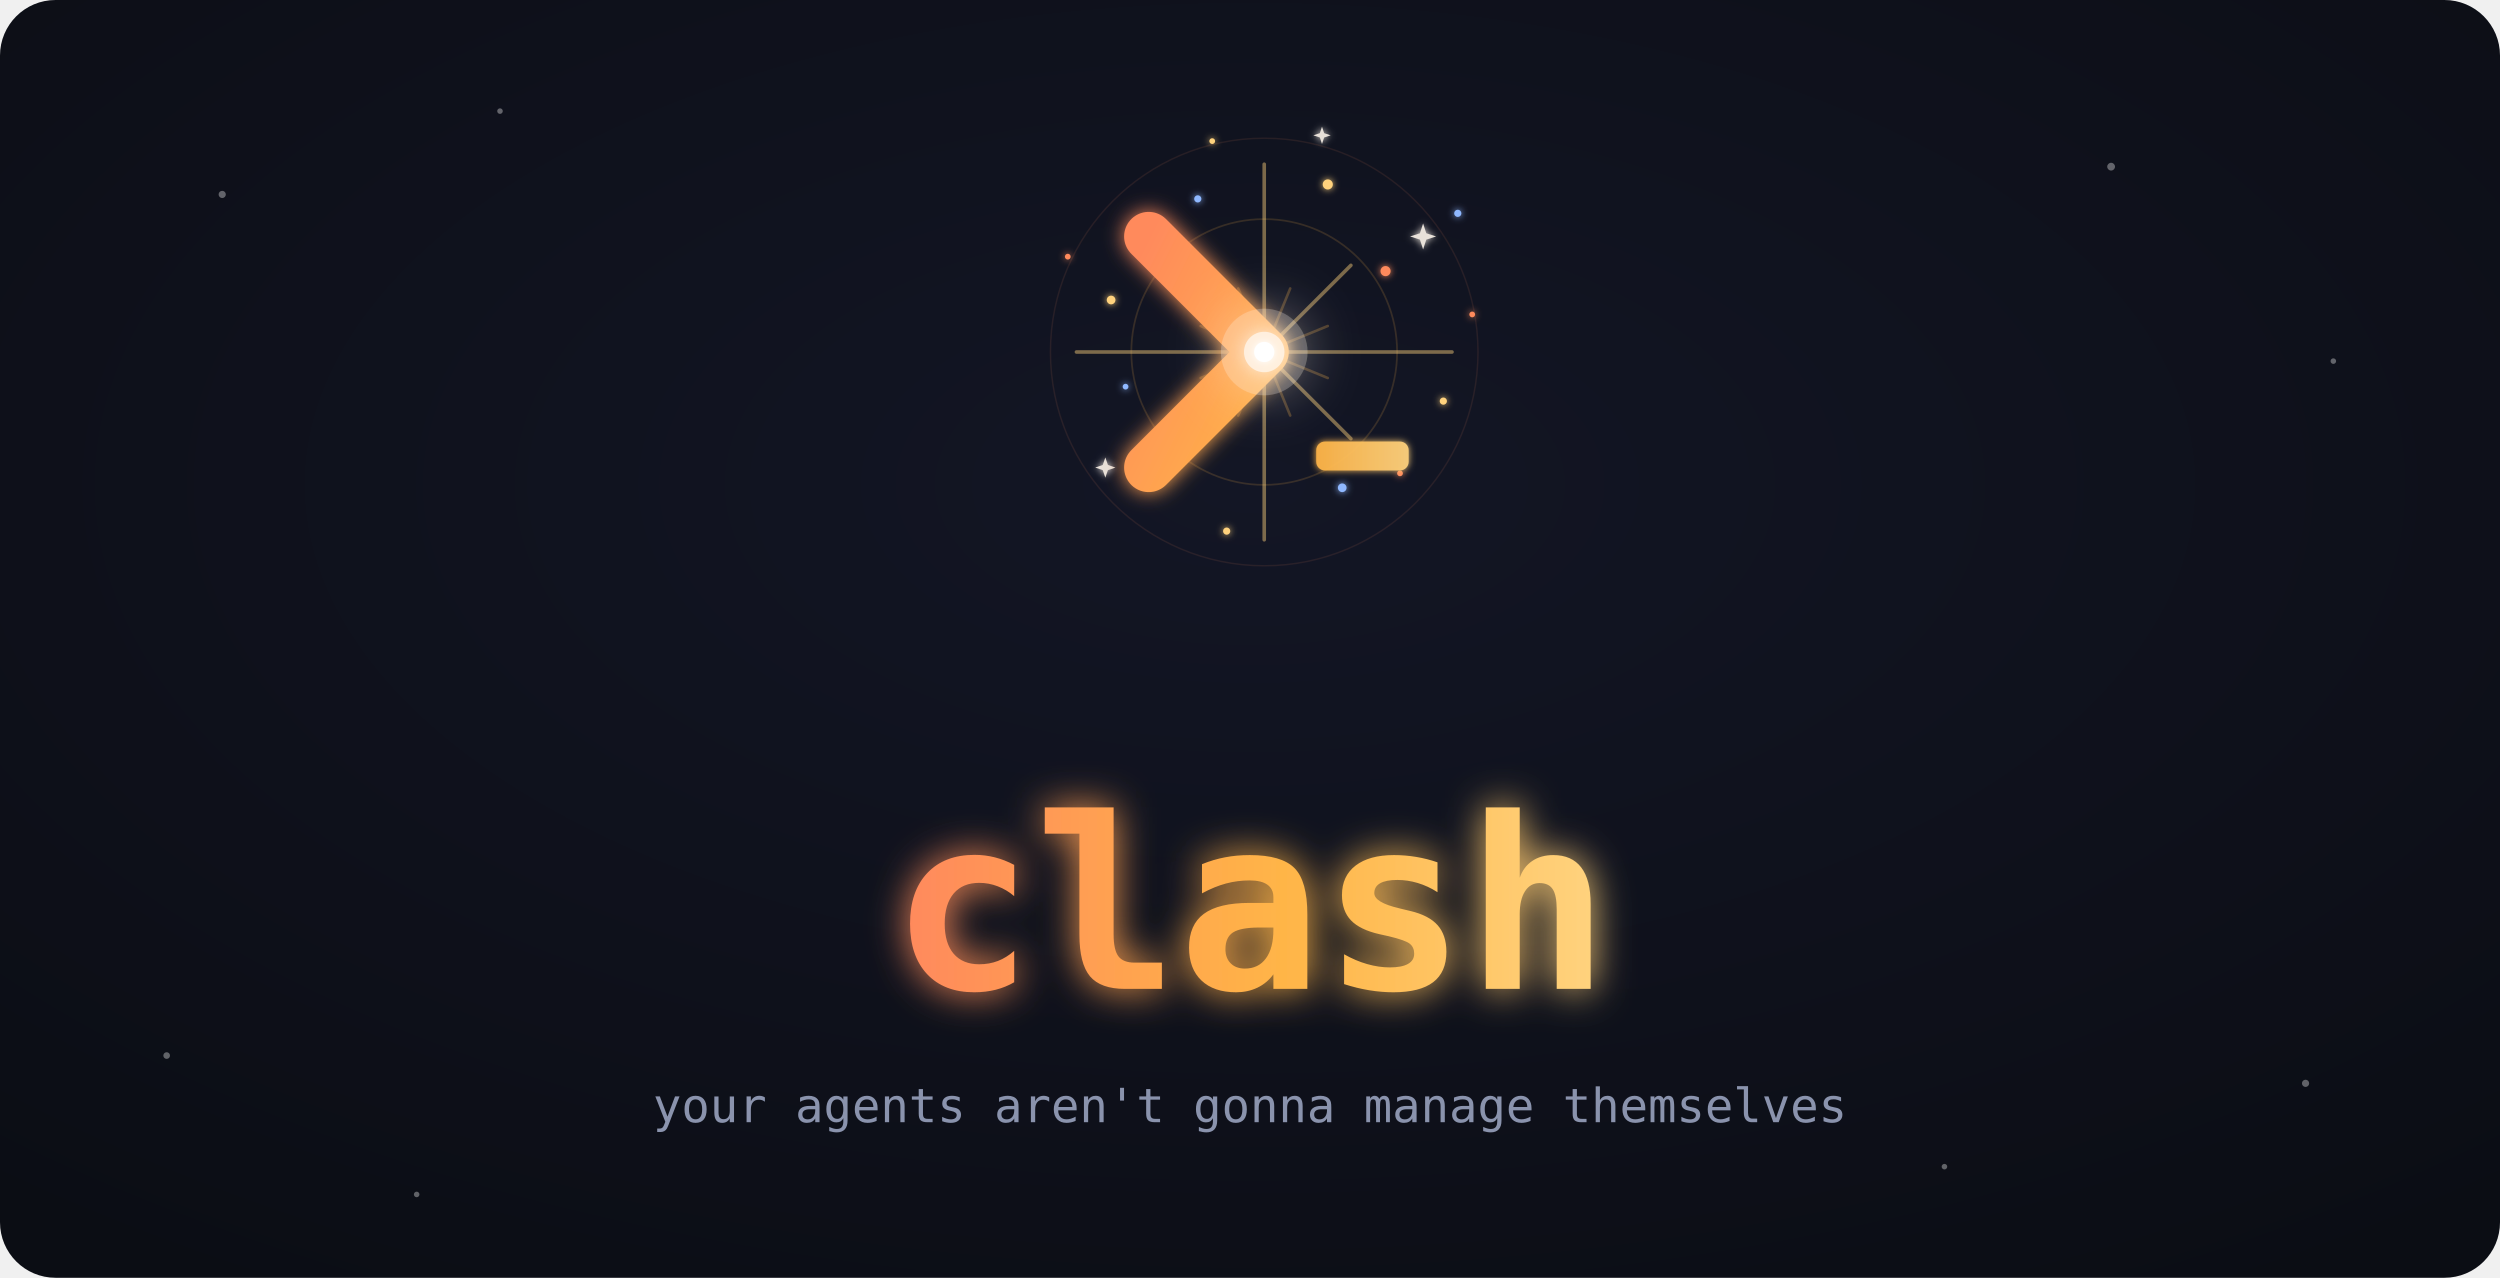
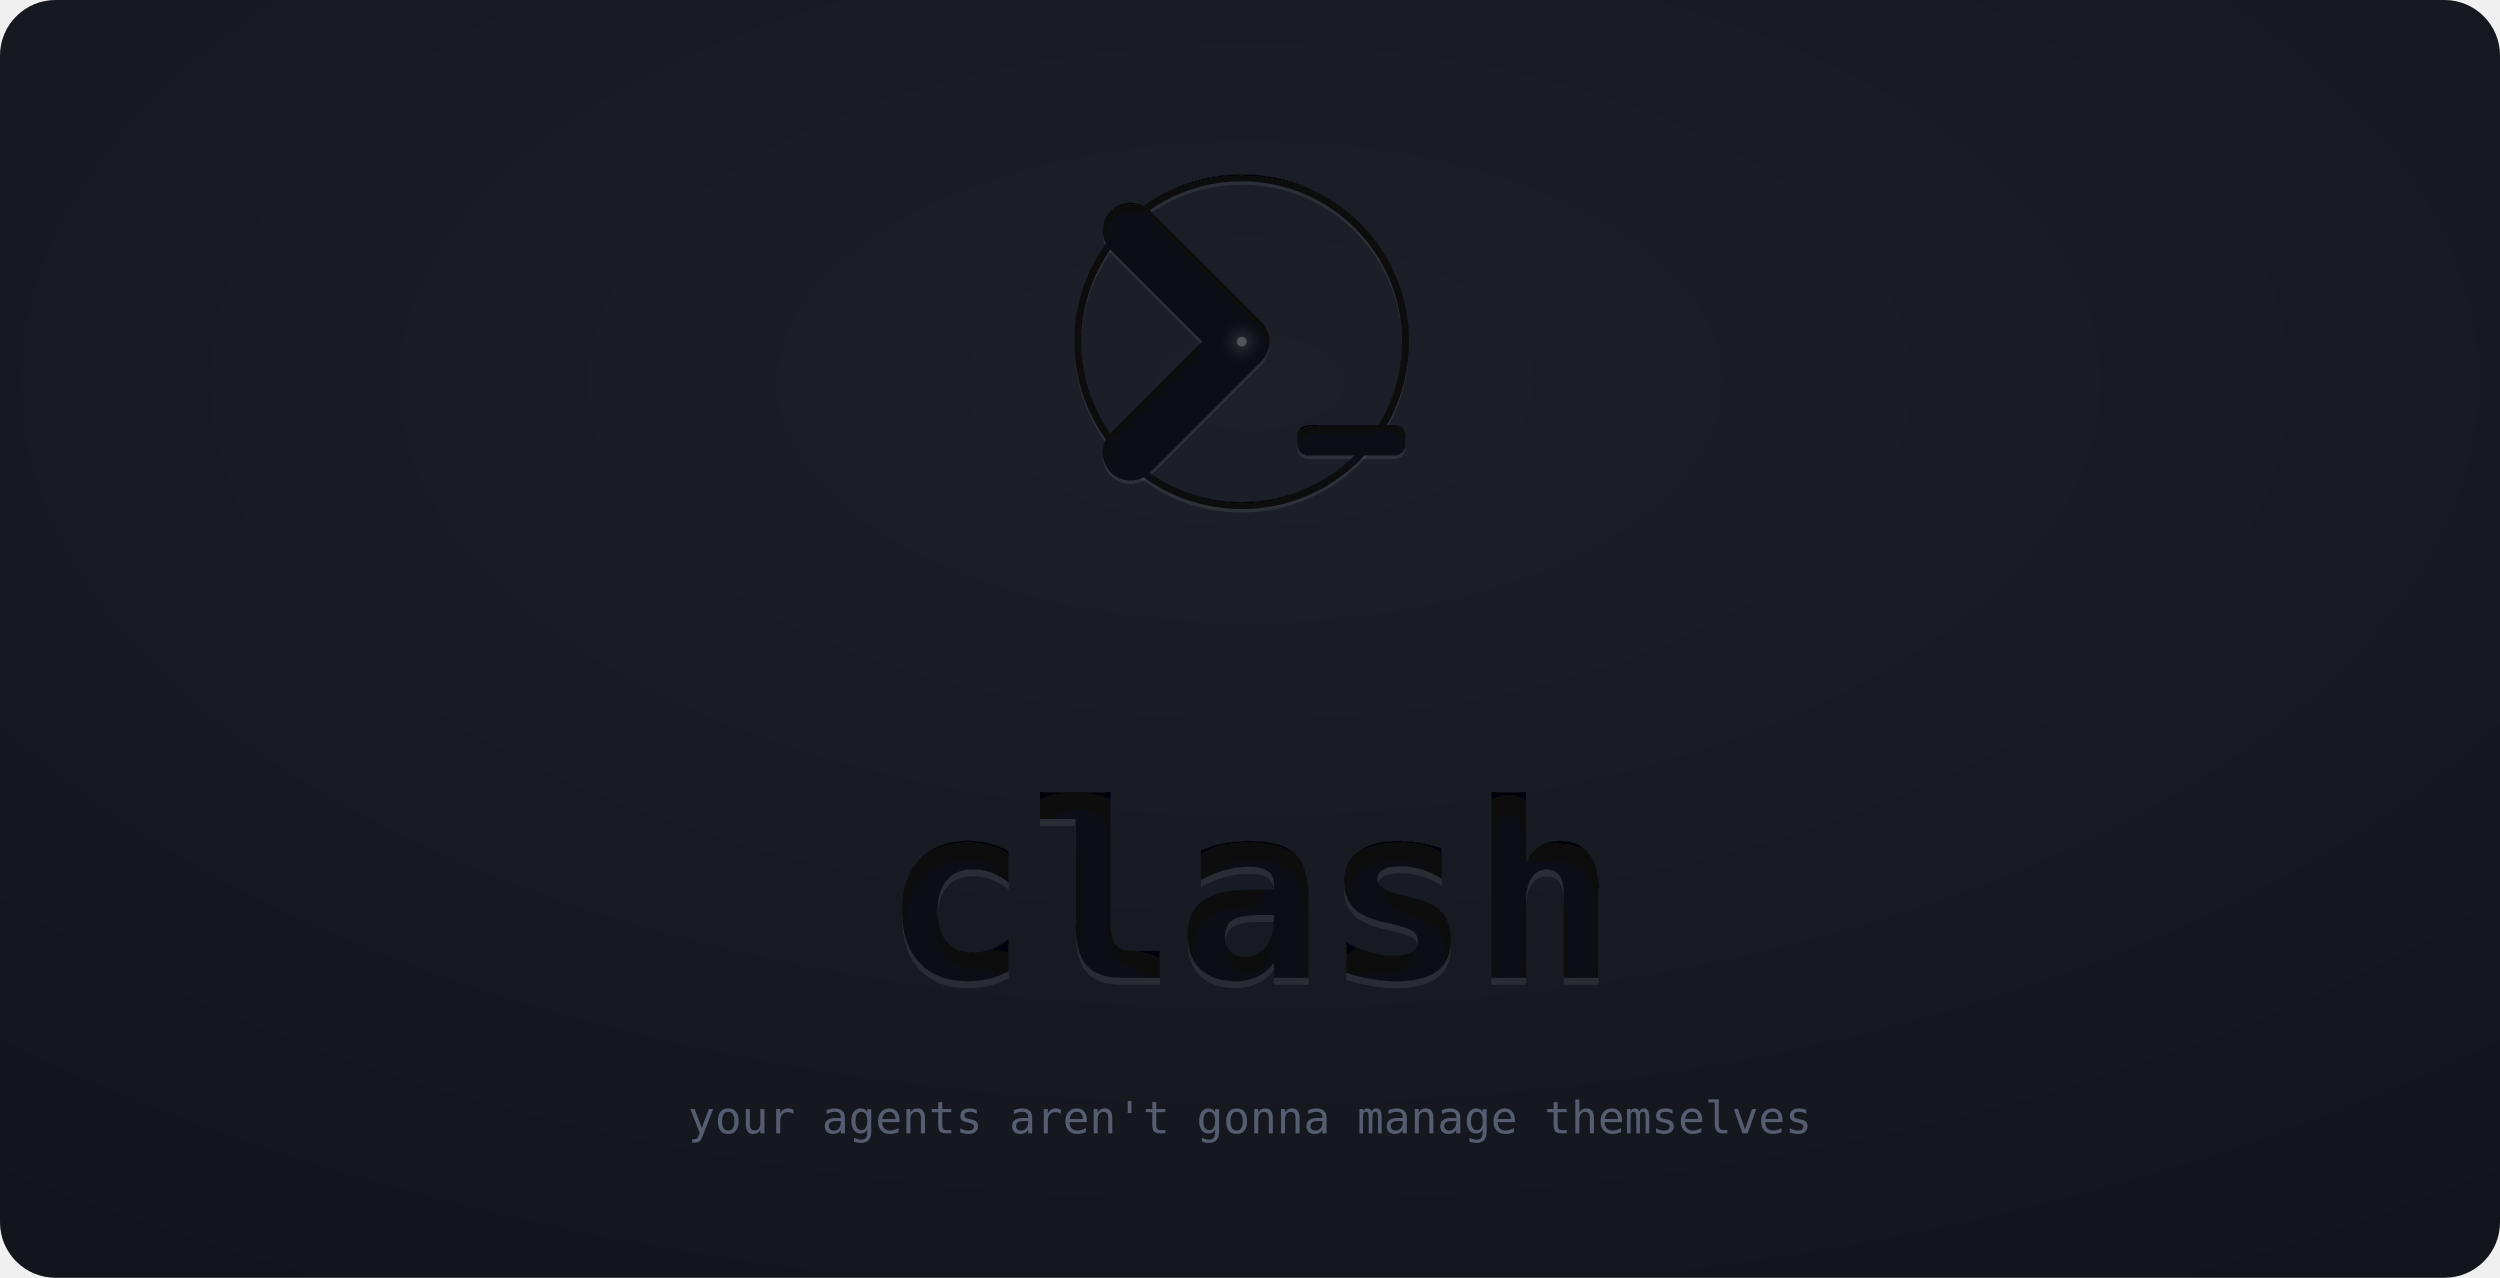
<svg xmlns="http://www.w3.org/2000/svg" viewBox="0 0 900 460" fill="none">
  <defs>
-     <radialGradient id="bg" cx="50%" cy="38%" r="75%">
-       <stop offset="0%" stop-color="#131625" />
-       <stop offset="100%" stop-color="#0b0d14" />
+     <radialGradient id="surface" cx="50%" cy="30%" r="90%">
+       <stop offset="0%" stop-color="#1d2029" />
+       <stop offset="100%" stop-color="#12141b" />
    </radialGradient>
-     <linearGradient id="word" x1="0%" y1="0%" x2="100%" y2="0%">
-       <stop offset="0%" stop-color="#ff8a5c" />
-       <stop offset="55%" stop-color="#ffb547" />
-       <stop offset="100%" stop-color="#ffd27d" />
-     </linearGradient>
-     <linearGradient id="chev" x1="0%" y1="0%" x2="100%" y2="100%">
-       <stop offset="0%" stop-color="#ff8a5c" />
-       <stop offset="100%" stop-color="#ffb547" />
-     </linearGradient>
-     <linearGradient id="cursor" x1="0%" y1="0%" x2="100%" y2="0%">
-       <stop offset="0%" stop-color="#ffb547" />
-       <stop offset="100%" stop-color="#ffd27d" />
-     </linearGradient>
-     <filter id="glow-sm" x="-150%" y="-150%" width="400%" height="400%">
-       <feGaussianBlur stdDeviation="2.5" result="b" />
+     <filter id="deboss" x="-30%" y="-30%" width="160%" height="160%">
+       <feOffset in="SourceAlpha" dx="0" dy="5" result="off" />
+       <feGaussianBlur in="off" stdDeviation="5" result="blur" />
+       <feComposite in="blur" in2="SourceAlpha" operator="arithmetic" k2="-1" k3="1" result="mask" />
+       <feFlood flood-color="#000000" flood-opacity="0.6" />
+       <feComposite in2="mask" operator="in" result="shadow" />
      <feMerge>
-         <feMergeNode in="b" />
        <feMergeNode in="SourceGraphic" />
+         <feMergeNode in="shadow" />
      </feMerge>
    </filter>
-     <filter id="glow-md" x="-150%" y="-150%" width="400%" height="400%">
-       <feGaussianBlur stdDeviation="7" result="b" />
-       <feMerge>
-         <feMergeNode in="b" />
-         <feMergeNode in="SourceGraphic" />
-       </feMerge>
-     </filter>
-     <filter id="glow-lg" x="-200%" y="-200%" width="500%" height="500%">
-       <feGaussianBlur stdDeviation="18" result="b" />
-       <feMerge>
-         <feMergeNode in="b" />
-         <feMergeNode in="SourceGraphic" />
-       </feMerge>
+     <filter id="glint" x="-150%" y="-150%" width="400%" height="400%">
+       <feGaussianBlur stdDeviation="4" />
    </filter>
  </defs>
-   <rect width="900" height="460" rx="20" fill="url(#bg)" />
-   <g fill="#ffffff" opacity="0.35">
-     <circle cx="80" cy="70" r="1.3" />
-     <circle cx="180" cy="40" r="1" />
-     <circle cx="760" cy="60" r="1.4" />
-     <circle cx="840" cy="130" r="1" />
-     <circle cx="60" cy="380" r="1.2" />
-     <circle cx="830" cy="390" r="1.3" />
-     <circle cx="700" cy="420" r="1" />
-     <circle cx="150" cy="430" r="1" />
+   <rect width="900" height="460" rx="20" fill="url(#surface)" />
+   <g transform="translate(322, 0) scale(0.5)">
+     <g transform="translate(0, 2.5)">
+       <circle cx="250" cy="246" r="118" fill="none" stroke="rgba(255,255,255,0.08)" stroke-width="5" />
+       <path d="M 170 166 L 250 246 L 170 326" fill="none" stroke="rgba(255,255,255,0.08)" stroke-width="40" stroke-linecap="round" stroke-linejoin="round" />
+       <rect x="290" y="306" width="78" height="22" rx="8" fill="rgba(255,255,255,0.08)" />
+     </g>
+     <g filter="url(#deboss)">
+       <circle cx="250" cy="246" r="118" fill="none" stroke="#0c0e14" stroke-width="5" />
+       <path d="M 170 166 L 250 246 L 170 326" fill="none" stroke="#0c0e14" stroke-width="40" stroke-linecap="round" stroke-linejoin="round" />
+       <rect x="290" y="306" width="78" height="22" rx="8" fill="#0c0e14" />
+     </g>
+     <circle cx="250" cy="246" r="9" fill="#ffffff" opacity="0.10" filter="url(#glint)" />
+     <circle cx="250" cy="246" r="3.5" fill="#ffffff" opacity="0.22" />
  </g>
-   <g transform="translate(322, 4) scale(0.52)">
-     <circle cx="256" cy="236" r="148" stroke="#ff8a5c" stroke-width="1" opacity="0.10" />
-     <circle cx="256" cy="236" r="92" stroke="#ffb547" stroke-width="1.2" opacity="0.16" />
-     <g stroke="#ffd27d" stroke-width="2.5" stroke-linecap="round" opacity="0.45">
-       <line x1="256" y1="236" x2="386" y2="236" />
-       <line x1="256" y1="236" x2="316" y2="296" />
-       <line x1="256" y1="236" x2="256" y2="366" />
-       <line x1="256" y1="236" x2="196" y2="296" />
-       <line x1="256" y1="236" x2="126" y2="236" />
-       <line x1="256" y1="236" x2="196" y2="176" />
-       <line x1="256" y1="236" x2="256" y2="106" />
-       <line x1="256" y1="236" x2="316" y2="176" />
-     </g>
-     <g stroke="#ffb547" stroke-width="1.8" stroke-linecap="round" opacity="0.25">
-       <line x1="256" y1="236" x2="300" y2="254" />
-       <line x1="256" y1="236" x2="274" y2="280" />
-       <line x1="256" y1="236" x2="238" y2="280" />
-       <line x1="256" y1="236" x2="212" y2="254" />
-       <line x1="256" y1="236" x2="212" y2="218" />
-       <line x1="256" y1="236" x2="238" y2="192" />
-       <line x1="256" y1="236" x2="274" y2="192" />
-       <line x1="256" y1="236" x2="300" y2="218" />
-     </g>
-     <g filter="url(#glow-sm)">
-       <circle cx="340" cy="180" r="3.5" fill="#ff8a5c" />
-       <circle cx="380" cy="270" r="2.5" fill="#ffd27d" />
-       <circle cx="310" cy="330" r="3" fill="#8fb8ff" />
-       <circle cx="180" cy="300" r="2.5" fill="#ff8a5c" />
-       <circle cx="150" cy="200" r="3" fill="#ffd27d" />
-       <circle cx="210" cy="130" r="2.5" fill="#8fb8ff" />
-       <circle cx="300" cy="120" r="3.5" fill="#ffd27d" />
-       <circle cx="400" cy="210" r="2" fill="#ff8a5c" />
-       <circle cx="160" cy="260" r="2" fill="#8fb8ff" />
-       <circle cx="350" cy="320" r="2" fill="#ff8a5c" />
-       <circle cx="230" cy="360" r="2.5" fill="#ffd27d" />
-       <circle cx="120" cy="170" r="2" fill="#ff8a5c" />
-       <circle cx="390" cy="140" r="2.5" fill="#8fb8ff" />
-       <circle cx="220" cy="90" r="2" fill="#ffd27d" />
-     </g>
-     <g fill="#fff7ed" opacity="0.9" filter="url(#glow-sm)">
-       <path d="M366 147 L368.2 153.8 L375 156 L368.2 158.2 L366 165 L363.8 158.2 L357 156 L363.8 153.8 Z" />
-       <path d="M146 309 L147.8 314.2 L153 316 L147.8 317.8 L146 323 L144.2 317.8 L139 316 L144.2 314.2 Z" />
-       <path d="M296 80 L297.5 84.5 L302 86 L297.5 87.5 L296 92 L294.5 87.5 L290 86 L294.5 84.5 Z" />
-     </g>
-     <path d="M 176 156 L 256 236 L 176 316" stroke="url(#chev)" stroke-width="34" stroke-linecap="round" stroke-linejoin="round" filter="url(#glow-md)" />
-     <rect x="292" y="298" width="64" height="20" rx="6" fill="url(#cursor)" opacity="0.95" filter="url(#glow-sm)" />
-     <circle cx="256" cy="236" r="30" fill="#fff7ed" opacity="0.35" filter="url(#glow-lg)" />
-     <circle cx="256" cy="236" r="14" fill="#fff7ed" opacity="0.85" filter="url(#glow-md)" />
-     <circle cx="256" cy="236" r="7" fill="#ffffff" filter="url(#glow-sm)" />
+   <g font-family="ui-monospace, 'SF Mono', Menlo, monospace" font-size="88" font-weight="700" text-anchor="middle">
+     <text x="450" y="352" fill="rgba(255,255,255,0.08)" transform="translate(0, 2.5)">clash</text>
+     <text x="450" y="352" fill="#0c0e14" filter="url(#deboss)">clash</text>
  </g>
-   <text x="450" y="356" text-anchor="middle" font-family="ui-monospace, 'SF Mono', Menlo, monospace" font-size="86" font-weight="700" fill="url(#word)" filter="url(#glow-md)">clash</text>
-   <text x="450" y="404" text-anchor="middle" font-family="ui-monospace, 'SF Mono', Menlo, monospace" font-size="17" fill="#8a93ad">your agents aren't gonna manage themselves</text>
+   <text x="450" y="408" text-anchor="middle" font-family="ui-monospace, 'SF Mono', Menlo, monospace" font-size="16" fill="#565d70">your agents aren't gonna manage themselves</text>
</svg>
